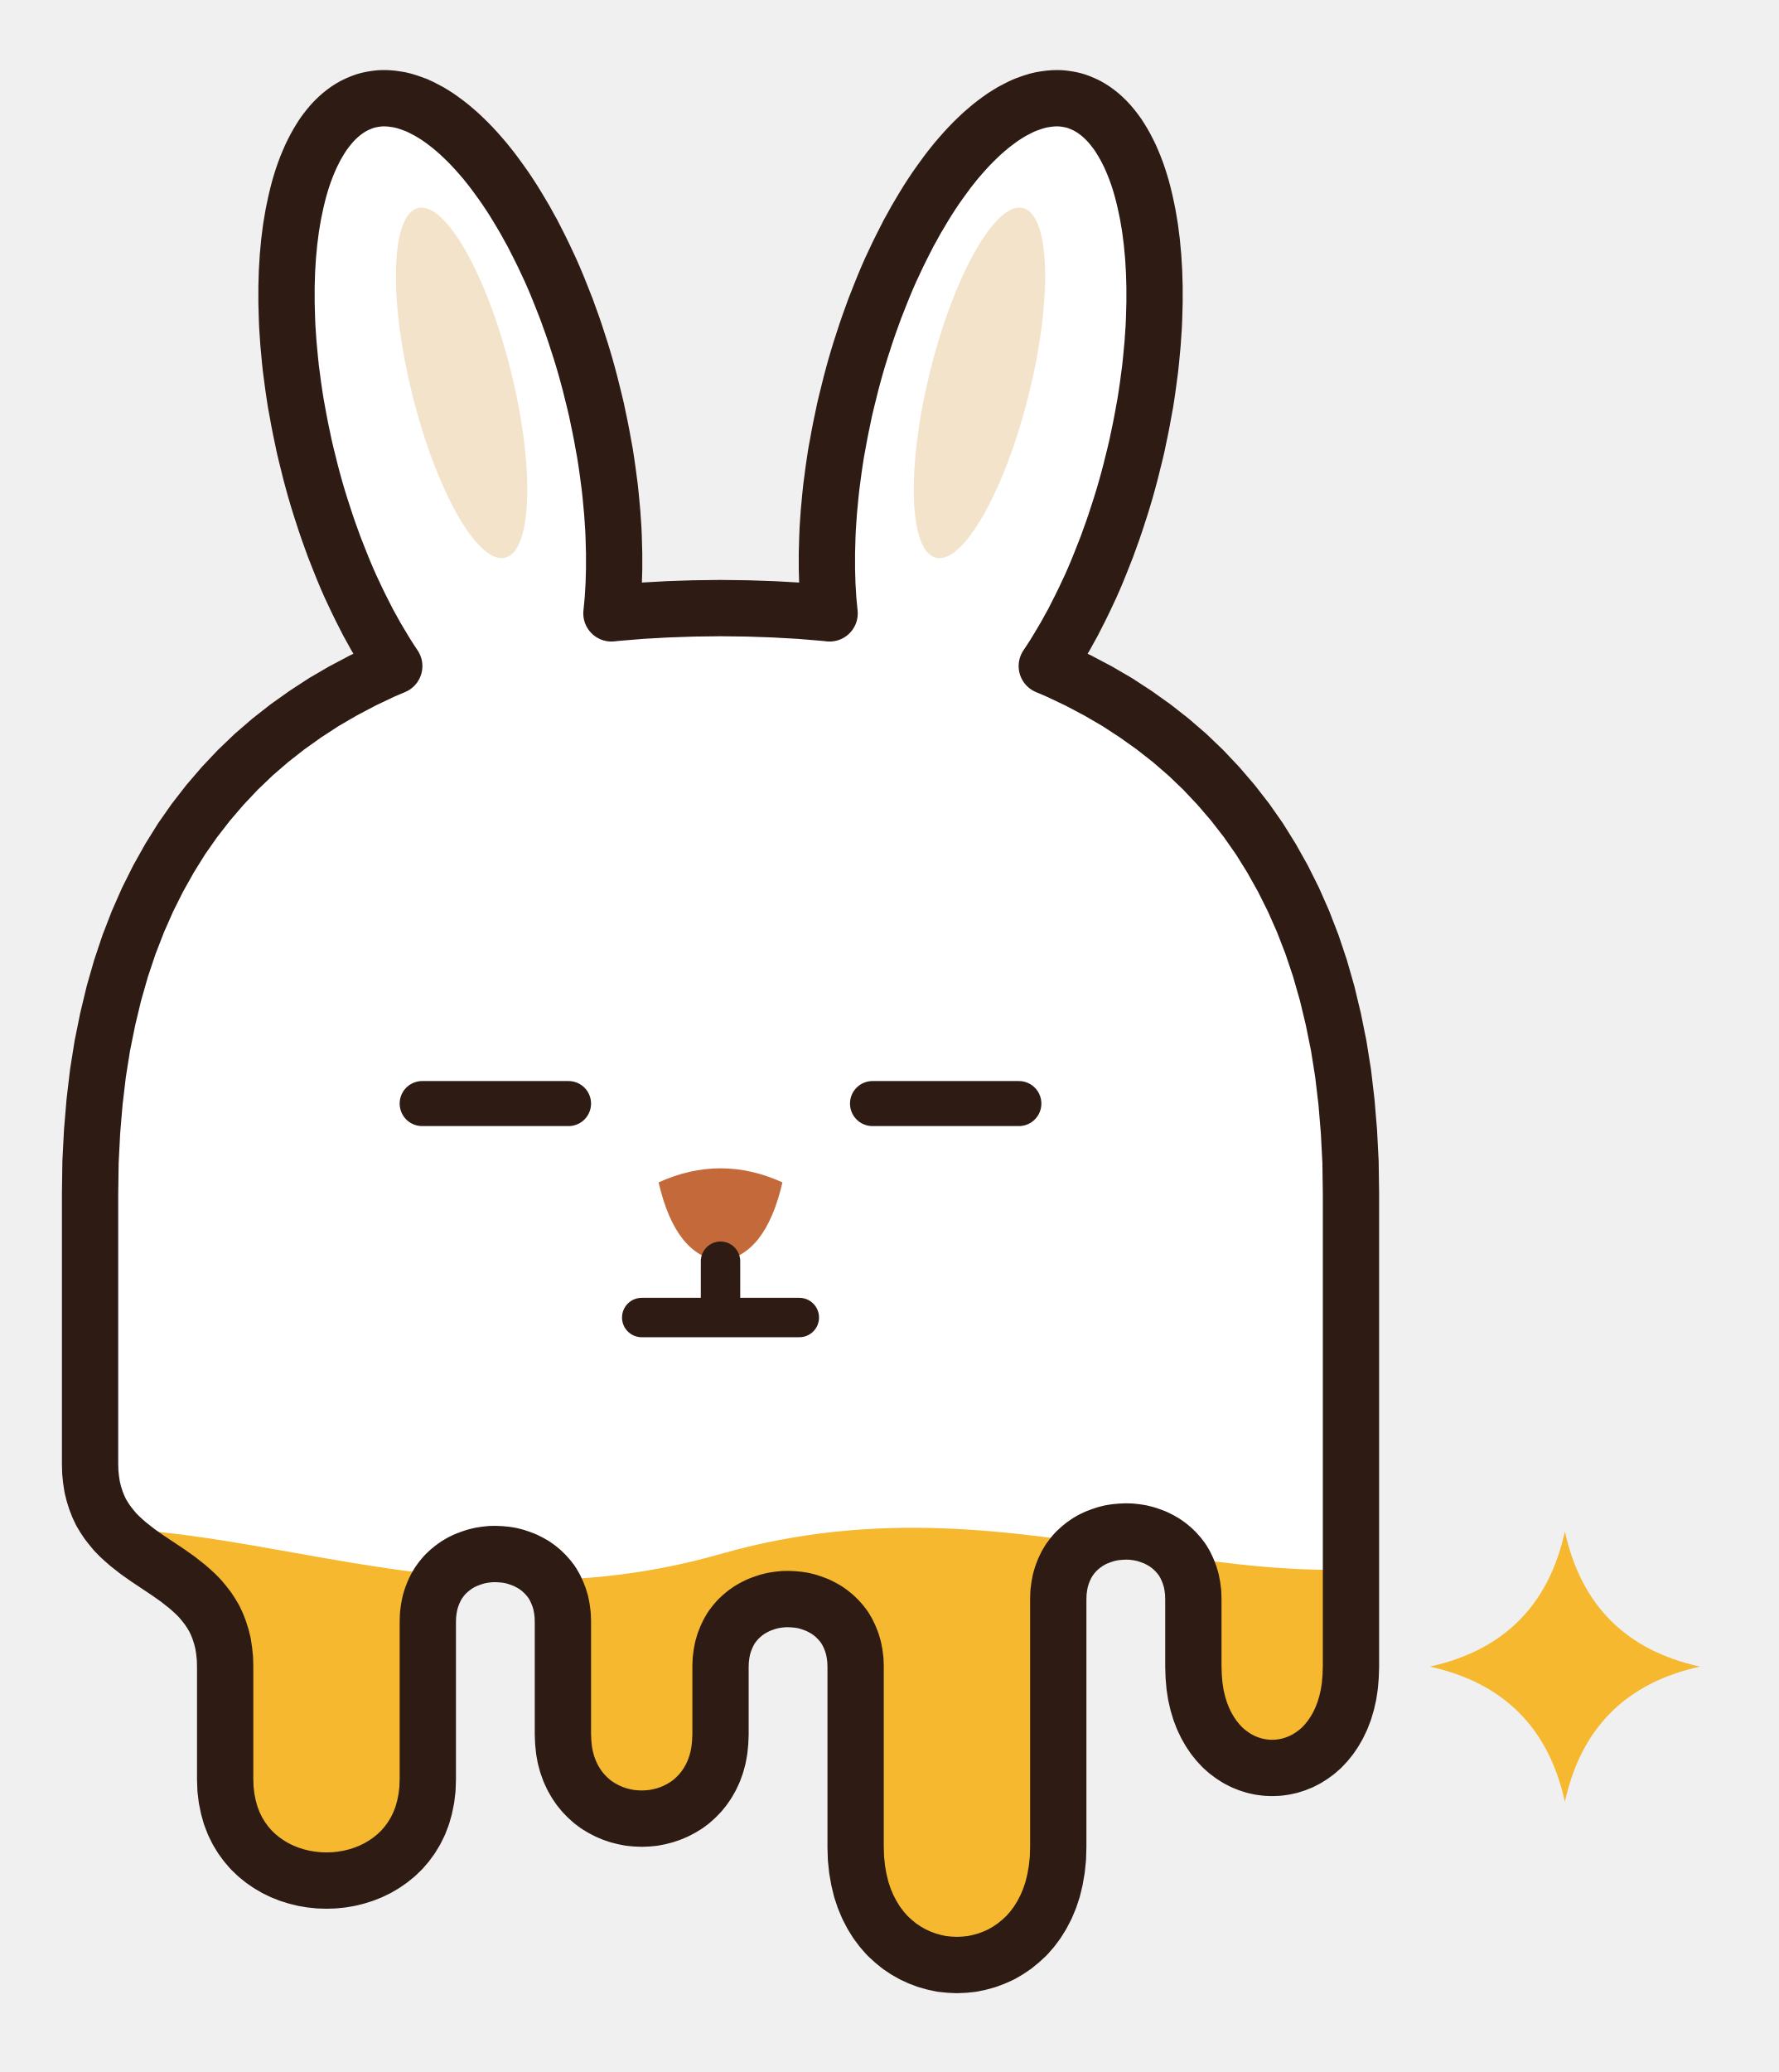
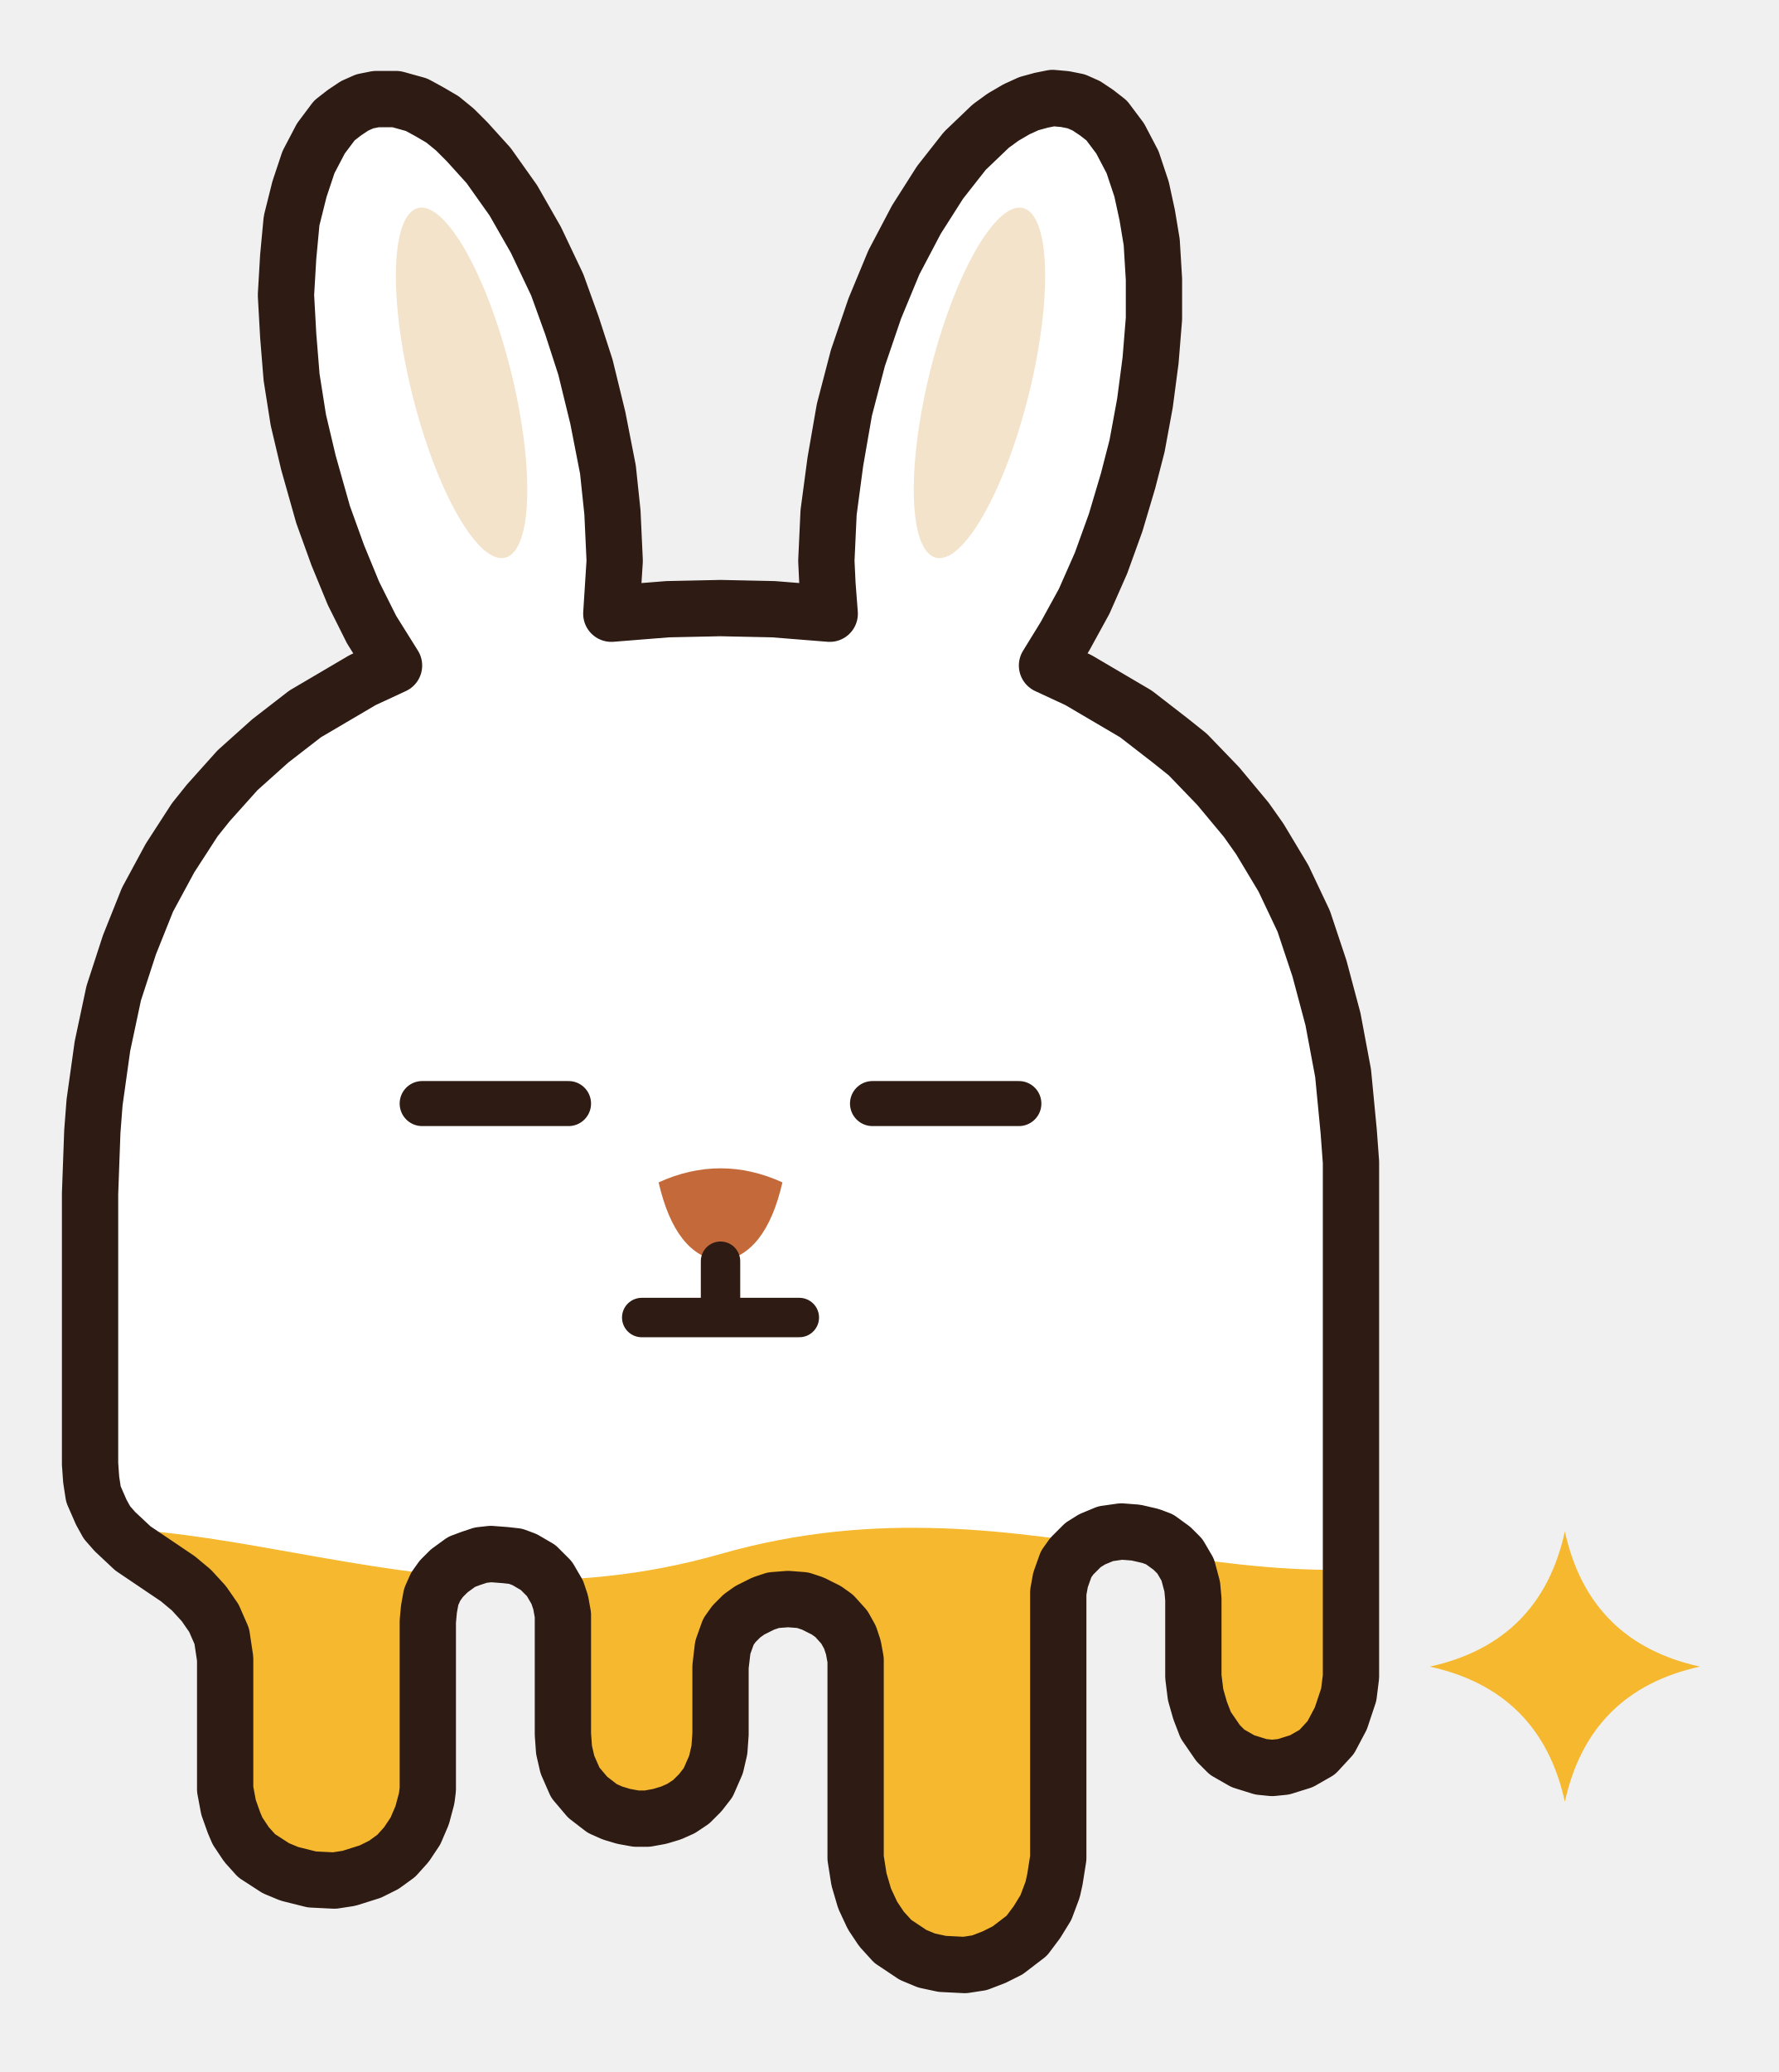
- <svg xmlns="http://www.w3.org/2000/svg" viewBox="36 2 158 184" width="158" height="184">
+ <svg xmlns="http://www.w3.org/2000/svg" xmlns:xlink="http://www.w3.org/1999/xlink" viewBox="36 2 158 184" width="158" height="184">
  <defs>
    <clipPath id="bcefocus">
      <path d="M44 108 C44 70 68 56 100 56 C132 56 156 70 156 108 L156 150 C156 162 142 162 142 150 L142 144 C142 136 130 136 130 144 L130 166 C130 180 112 180 112 166 L112 150 C112 142 100 142 100 150 L100 156 C100 166 86 166 86 156 L86 146 C86 138 74 138 74 146 L74 160 C74 172 56 172 56 160 L56 150 C56 140 44 142 44 132 Z" />
    </clipPath>
+     <path id="uefocus" d="M90.3 56.5 L90.6 51.8 L90.4 47.5 L90.0 43.7 L89.1 39.1 L88.0 34.6 L86.8 30.9 L85.5 27.3 L83.6 23.3 L81.6 19.8 L79.4 16.7 L77.5 14.6 L76.4 13.5 L75.3 12.6 L74.1 11.9 L73.0 11.3 L71.2 10.8 L69.4 10.8 L68.4 11.0 L67.5 11.4 L66.6 12.0 L65.7 12.7 L64.5 14.3 L63.4 16.4 L62.6 18.8 L61.9 21.6 L61.6 24.8 L61.4 28.2 L61.6 31.8 L61.9 35.5 L62.5 39.3 L63.4 43.1 L64.7 47.7 L66.0 51.3 L67.4 54.7 L69.0 57.9 L71.0 61.1 L68.2 62.4 L66.5 63.4 L63.1 65.4 L60.0 67.8 L57.1 70.4 L54.5 73.3 L53.3 74.8 L51.1 78.2 L49.1 81.9 L47.5 85.9 L46.1 90.2 L45.1 94.9 L44.4 99.9 L44.2 102.5 L44.0 108.0 L44.0 132.0 L44.1 133.4 L44.3 134.7 L45.0 136.3 L45.5 137.2 L46.2 138.0 L47.8 139.5 L51.8 142.2 L53.0 143.2 L54.1 144.4 L55.0 145.7 L55.7 147.3 L56.0 149.3 L56.0 160.0 L56.0 160.9 L56.3 162.5 L56.8 163.9 L57.1 164.6 L57.9 165.8 L58.8 166.8 L60.5 167.9 L61.7 168.4 L63.7 168.9 L65.7 169.0 L67.0 168.8 L68.9 168.2 L70.1 167.6 L71.2 166.8 L72.1 165.8 L72.9 164.6 L73.5 163.2 L73.9 161.7 L74.0 160.9 L74.0 146.0 L74.1 144.9 L74.3 143.8 L74.7 142.9 L75.2 142.2 L75.9 141.5 L77.0 140.7 L77.8 140.4 L78.7 140.1 L79.6 140.0 L80.9 140.1 L81.8 140.2 L82.6 140.5 L83.8 141.2 L84.8 142.2 L85.5 143.4 L85.8 144.3 L86.0 145.4 L86.0 156.0 L86.1 157.4 L86.4 158.7 L87.1 160.3 L88.2 161.6 L89.5 162.6 L90.4 163.0 L91.4 163.3 L92.5 163.5 L93.5 163.5 L94.6 163.3 L95.6 163.0 L96.5 162.6 L97.4 162.0 L98.2 161.2 L98.9 160.3 L99.6 158.7 L99.9 157.4 L100.0 156.0 L100.0 150.0 L100.2 148.3 L100.7 146.9 L101.2 146.2 L101.9 145.5 L102.6 145.0 L103.8 144.4 L104.7 144.1 L106.0 144.0 L107.3 144.1 L108.2 144.4 L109.4 145.0 L110.1 145.5 L111.0 146.5 L111.5 147.4 L111.8 148.3 L112.0 149.4 L112.0 167.0 L112.3 168.9 L112.8 170.6 L113.5 172.1 L114.3 173.3 L115.3 174.4 L117.1 175.6 L118.3 176.1 L119.7 176.4 L121.7 176.5 L123.0 176.3 L124.3 175.8 L125.5 175.2 L127.2 173.9 L128.1 172.7 L128.9 171.4 L129.5 169.8 L129.7 168.9 L130.0 167.0 L130.0 166.0 L130.0 143.4 L130.2 142.3 L130.7 140.9 L131.2 140.2 L132.2 139.2 L133.0 138.7 L134.2 138.2 L135.6 138.0 L136.9 138.1 L138.2 138.4 L139.0 138.7 L140.1 139.5 L140.8 140.2 L141.5 141.4 L141.9 142.9 L142.0 144.0 L142.0 150.9 L142.2 152.5 L142.6 153.9 L143.1 155.2 L144.2 156.8 L145.0 157.6 L146.4 158.4 L148.0 158.9 L149.0 159.0 L150.0 158.9 L151.6 158.4 L153.0 157.6 L154.2 156.3 L155.1 154.6 L155.8 152.5 L156.0 150.9 L156.0 105.2 L155.8 102.5 L155.3 97.3 L154.4 92.5 L153.2 88.0 L151.8 83.8 L150.0 80.0 L147.9 76.5 L146.7 74.8 L144.2 71.8 L141.5 69.0 L140.0 67.8 L136.9 65.4 L133.5 63.4 L131.8 62.4 L129.0 61.1 L130.6 58.5 L132.3 55.4 L133.8 52.0 L135.1 48.4 L136.2 44.7 L137.0 41.6 L137.7 37.8 L138.2 34.0 L138.5 30.3 L138.5 26.8 L138.3 23.5 L137.9 21.1 L137.4 18.8 L136.6 16.4 L135.5 14.3 L134.3 12.7 L133.4 12.0 L132.5 11.4 L131.6 11.0 L130.6 10.8 L129.5 10.7 L128.5 10.9 L127.4 11.2 L126.3 11.7 L125.1 12.4 L124.0 13.2 L121.7 15.4 L119.5 18.2 L117.4 21.5 L115.4 25.3 L113.7 29.4 L112.2 33.8 L111.0 38.4 L110.2 43.0 L109.6 47.5 L109.4 51.8 L109.5 53.9 L109.7 56.5 L104.7 56.1 L100.0 56.0 L95.3 56.1Z" />
  </defs>
-   <path d="M90.37 55.87 L90.43 55.23 L90.47 54.57 L90.51 53.90 L90.53 53.22 L90.55 52.53 L90.55 51.83 L90.55 51.13 L90.53 50.41 L90.51 49.69 L90.48 48.97 L90.43 48.23 L90.38 47.50 L90.31 46.75 L90.24 46.00 L90.16 45.25 L90.06 44.50 L89.96 43.74 L89.85 42.98 L89.73 42.21 L89.59 41.45 L89.45 40.68 L89.30 39.91 L89.14 39.15 L88.98 38.38 L88.80 37.62 L88.61 36.86 L88.42 36.09 L88.22 35.34 L88.01 34.58 L87.79 33.83 L87.56 33.08 L87.32 32.34 L87.08 31.60 L86.83 30.87 L86.57 30.15 L86.31 29.43 L86.03 28.72 L85.75 28.01 L85.47 27.32 L85.18 26.63 L84.88 25.95 L84.57 25.29 L84.26 24.63 L83.94 23.98 L83.62 23.35 L83.30 22.72 L82.96 22.11 L82.63 21.51 L82.28 20.92 L81.94 20.35 L81.59 19.78 L81.24 19.24 L80.88 18.70 L80.52 18.19 L80.15 17.68 L79.79 17.19 L79.42 16.72 L79.05 16.26 L78.67 15.82 L78.30 15.40 L77.92 14.99 L77.54 14.60 L77.16 14.23 L76.78 13.87 L76.40 13.54 L76.02 13.22 L75.64 12.92 L75.26 12.64 L74.88 12.37 L74.50 12.13 L74.12 11.90 L73.74 11.70 L73.37 11.51 L73.00 11.34 L72.62 11.20 L72.25 11.07 L71.89 10.96 L71.52 10.87 L71.16 10.81 L70.80 10.76 L70.45 10.73 L70.10 10.72 L69.75 10.73 L69.41 10.77 L69.08 10.82 L68.74 10.89 L68.41 10.98 L68.09 11.10 L67.78 11.23 L67.46 11.38 L67.16 11.55 L66.86 11.74 L66.57 11.95 L66.28 12.18 L66.00 12.43 L65.72 12.70 L65.46 12.98 L65.20 13.29 L64.95 13.61 L64.70 13.95 L64.47 14.31 L64.24 14.69 L64.02 15.08 L63.81 15.49 L63.60 15.92 L63.41 16.36 L63.22 16.82 L63.04 17.30 L62.87 17.79 L62.71 18.30 L62.56 18.82 L62.42 19.36 L62.29 19.91 L62.17 20.47 L62.05 21.05 L61.95 21.64 L61.85 22.24 L61.77 22.86 L61.69 23.49 L61.63 24.13 L61.57 24.77 L61.53 25.43 L61.49 26.10 L61.47 26.78 L61.45 27.47 L61.45 28.17 L61.45 28.87 L61.47 29.59 L61.49 30.31 L61.52 31.03 L61.57 31.77 L61.62 32.50 L61.69 33.25 L61.76 34.00 L61.84 34.75 L61.94 35.50 L62.04 36.26 L62.15 37.02 L62.27 37.79 L62.41 38.55 L62.55 39.32 L62.70 40.09 L62.86 40.85 L63.02 41.62 L63.20 42.38 L63.39 43.14 L63.58 43.91 L63.78 44.66 L63.99 45.42 L64.21 46.17 L64.44 46.92 L64.68 47.66 L64.92 48.40 L65.17 49.13 L65.43 49.85 L65.69 50.57 L65.97 51.28 L66.25 51.99 L66.53 52.68 L66.82 53.37 L67.12 54.05 L67.43 54.71 L67.74 55.37 L68.06 56.02 L68.38 56.65 L68.70 57.28 L69.04 57.89 L69.37 58.49 L69.72 59.08 L70.06 59.65 L70.41 60.22 L70.76 60.76 L71.02 61.15 L70.03 61.57 L68.22 62.43 L66.46 63.36 L64.76 64.35 L63.12 65.42 L61.53 66.55 L60.00 67.75 L58.53 69.02 L57.12 70.37 L55.78 71.79 L54.50 73.28 L53.28 74.85 L52.13 76.49 L51.06 78.21 L50.05 80.01 L49.11 81.89 L48.25 83.84 L47.46 85.88 L46.75 88.00 L46.12 90.20 L45.57 92.49 L45.09 94.86 L44.70 97.31 L44.40 99.85 L44.18 102.48 L44.04 105.19 L44.00 108.00 L44.00 132.00 L44.02 132.73 L44.09 133.41 L44.19 134.06 L44.34 134.66 L44.52 135.23 L44.73 135.77 L44.97 136.28 L45.25 136.75 L45.55 137.20 L45.88 137.62 L46.22 138.03 L46.59 138.41 L46.98 138.77 L47.38 139.12 L47.80 139.45 L48.22 139.78 L48.66 140.09 L49.10 140.40 L49.55 140.70 L50.00 141.00 L50.45 141.30 L50.90 141.60 L51.34 141.91 L51.78 142.22 L52.20 142.55 L52.62 142.88 L53.02 143.23 L53.41 143.59 L53.78 143.97 L54.12 144.38 L54.45 144.80 L54.75 145.25 L55.03 145.72 L55.27 146.23 L55.48 146.77 L55.66 147.34 L55.81 147.94 L55.91 148.59 L55.98 149.27 L56.00 150.00 L56.00 160.00 L56.03 160.88 L56.13 161.71 L56.29 162.50 L56.50 163.24 L56.77 163.94 L57.09 164.59 L57.46 165.20 L57.87 165.76 L58.32 166.28 L58.81 166.75 L59.34 167.18 L59.89 167.56 L60.47 167.90 L61.07 168.19 L61.70 168.44 L62.34 168.64 L62.99 168.80 L63.65 168.91 L64.33 168.98 L65.00 169.00 L65.67 168.98 L66.35 168.91 L67.01 168.80 L67.66 168.64 L68.30 168.44 L68.93 168.19 L69.53 167.90 L70.11 167.56 L70.66 167.18 L71.19 166.75 L71.68 166.28 L72.13 165.76 L72.54 165.20 L72.91 164.59 L73.23 163.94 L73.50 163.24 L73.71 162.50 L73.87 161.71 L73.97 160.88 L74.00 160.00 L74.00 146.00 L74.02 145.41 L74.09 144.86 L74.19 144.34 L74.34 143.84 L74.52 143.38 L74.73 142.94 L74.97 142.54 L75.25 142.16 L75.55 141.81 L75.88 141.50 L76.22 141.22 L76.59 140.96 L76.98 140.73 L77.38 140.54 L77.80 140.38 L78.22 140.24 L78.66 140.13 L79.10 140.06 L79.55 140.01 L80.00 140.00 L80.45 140.02 L80.90 140.06 L81.34 140.13 L81.78 140.24 L82.20 140.38 L82.62 140.54 L83.02 140.74 L83.41 140.96 L83.78 141.22 L84.12 141.50 L84.45 141.82 L84.75 142.16 L85.03 142.53 L85.27 142.94 L85.48 143.38 L85.66 143.84 L85.81 144.33 L85.91 144.86 L85.98 145.41 L86.00 146.00 L86.00 156.00 L86.03 156.73 L86.10 157.43 L86.22 158.08 L86.39 158.70 L86.60 159.28 L86.85 159.82 L87.14 160.33 L87.46 160.80 L87.81 161.23 L88.19 161.62 L88.59 161.98 L89.02 162.30 L89.48 162.58 L89.94 162.82 L90.43 163.03 L90.93 163.20 L91.44 163.33 L91.95 163.43 L92.48 163.48 L93.00 163.50 L93.52 163.48 L94.05 163.43 L94.56 163.33 L95.07 163.20 L95.57 163.03 L96.06 162.82 L96.52 162.58 L96.98 162.30 L97.41 161.98 L97.81 161.62 L98.19 161.23 L98.54 160.80 L98.86 160.33 L99.15 159.82 L99.40 159.28 L99.61 158.70 L99.78 158.08 L99.90 157.42 L99.97 156.73 L100.00 156.00 L100.00 150.00 L100.02 149.41 L100.09 148.86 L100.19 148.34 L100.34 147.84 L100.52 147.38 L100.73 146.94 L100.97 146.53 L101.25 146.16 L101.55 145.81 L101.88 145.50 L102.22 145.22 L102.59 144.96 L102.98 144.74 L103.38 144.54 L103.80 144.38 L104.22 144.24 L104.66 144.13 L105.10 144.06 L105.55 144.01 L106.00 144.00 L106.45 144.02 L106.90 144.06 L107.34 144.13 L107.78 144.24 L108.20 144.38 L108.62 144.54 L109.02 144.74 L109.41 144.96 L109.78 145.22 L110.12 145.50 L110.45 145.82 L110.75 146.16 L111.03 146.53 L111.27 146.94 L111.48 147.38 L111.66 147.84 L111.81 148.34 L111.91 148.86 L111.98 149.41 L112.00 150.00 L112.00 166.00 L112.03 167.02 L112.13 168.00 L112.29 168.91 L112.50 169.78 L112.77 170.59 L113.09 171.35 L113.46 172.06 L113.87 172.72 L114.32 173.32 L114.81 173.88 L115.34 174.37 L115.89 174.82 L116.47 175.21 L117.07 175.55 L117.70 175.84 L118.34 176.08 L118.99 176.26 L119.65 176.40 L120.33 176.47 L121.00 176.50 L121.67 176.47 L122.35 176.40 L123.01 176.26 L123.66 176.08 L124.30 175.84 L124.93 175.56 L125.53 175.21 L126.11 174.82 L126.66 174.37 L127.19 173.88 L127.68 173.32 L128.13 172.72 L128.54 172.06 L128.91 171.35 L129.23 170.59 L129.50 169.78 L129.71 168.91 L129.87 167.99 L129.97 167.02 L130.00 166.00 L130.00 144.00 L130.02 143.41 L130.09 142.86 L130.19 142.34 L130.34 141.84 L130.52 141.38 L130.73 140.94 L130.97 140.54 L131.25 140.16 L131.55 139.81 L131.88 139.50 L132.22 139.22 L132.59 138.96 L132.98 138.73 L133.38 138.54 L133.80 138.38 L134.22 138.24 L134.66 138.13 L135.10 138.06 L135.55 138.02 L136.00 138.00 L136.45 138.01 L136.90 138.06 L137.34 138.13 L137.78 138.24 L138.20 138.38 L138.62 138.54 L139.02 138.74 L139.41 138.96 L139.78 139.22 L140.12 139.50 L140.45 139.82 L140.75 140.16 L141.03 140.53 L141.27 140.94 L141.48 141.38 L141.66 141.84 L141.81 142.34 L141.91 142.86 L141.98 143.41 L142.00 144.00 L142.00 150.00 L142.03 150.88 L142.10 151.71 L142.22 152.50 L142.39 153.24 L142.60 153.94 L142.85 154.59 L143.14 155.20 L143.46 155.76 L143.81 156.28 L144.19 156.75 L144.59 157.18 L145.02 157.56 L145.48 157.90 L145.94 158.19 L146.43 158.44 L146.93 158.64 L147.44 158.80 L147.95 158.91 L148.48 158.98 L149.00 159.00 L149.52 158.98 L150.05 158.91 L150.56 158.80 L151.07 158.64 L151.57 158.44 L152.06 158.19 L152.52 157.90 L152.98 157.56 L153.41 157.18 L153.81 156.75 L154.19 156.28 L154.54 155.76 L154.86 155.20 L155.15 154.59 L155.40 153.94 L155.61 153.24 L155.78 152.50 L155.90 151.71 L155.97 150.88 L156.00 150.00 L156.00 108.00 L155.96 105.19 L155.82 102.48 L155.60 99.85 L155.30 97.31 L154.91 94.86 L154.43 92.49 L153.88 90.20 L153.25 88.00 L152.54 85.88 L151.75 83.84 L150.89 81.89 L149.95 80.01 L148.94 78.21 L147.87 76.49 L146.72 74.85 L145.50 73.28 L144.22 71.79 L142.88 70.37 L141.47 69.02 L140.00 67.75 L138.47 66.55 L136.88 65.42 L135.24 64.35 L133.54 63.36 L131.78 62.43 L129.97 61.57 L128.98 61.15 L129.24 60.76 L129.59 60.22 L129.94 59.65 L130.28 59.08 L130.63 58.49 L130.96 57.89 L131.30 57.28 L131.62 56.65 L131.94 56.02 L132.26 55.37 L132.57 54.71 L132.88 54.05 L133.18 53.37 L133.47 52.68 L133.75 51.99 L134.03 51.28 L134.31 50.57 L134.57 49.85 L134.83 49.13 L135.08 48.40 L135.32 47.66 L135.56 46.92 L135.79 46.17 L136.01 45.42 L136.22 44.66 L136.42 43.91 L136.61 43.14 L136.80 42.38 L136.98 41.62 L137.14 40.85 L137.30 40.09 L137.45 39.32 L137.59 38.55 L137.73 37.79 L137.85 37.02 L137.96 36.26 L138.06 35.50 L138.16 34.75 L138.24 34.00 L138.31 33.25 L138.38 32.50 L138.43 31.77 L138.48 31.03 L138.51 30.31 L138.53 29.59 L138.55 28.87 L138.55 28.17 L138.55 27.47 L138.53 26.78 L138.51 26.10 L138.47 25.43 L138.43 24.77 L138.37 24.13 L138.31 23.49 L138.23 22.86 L138.15 22.24 L138.05 21.64 L137.95 21.05 L137.83 20.47 L137.71 19.91 L137.58 19.36 L137.44 18.82 L137.29 18.30 L137.13 17.79 L136.96 17.30 L136.78 16.82 L136.59 16.36 L136.40 15.92 L136.19 15.49 L135.98 15.08 L135.76 14.69 L135.53 14.31 L135.30 13.95 L135.05 13.61 L134.80 13.29 L134.54 12.98 L134.28 12.70 L134.00 12.43 L133.72 12.18 L133.43 11.95 L133.14 11.74 L132.84 11.55 L132.54 11.38 L132.22 11.23 L131.91 11.10 L131.59 10.98 L131.26 10.89 L130.92 10.82 L130.59 10.77 L130.25 10.73 L129.90 10.72 L129.55 10.73 L129.20 10.76 L128.84 10.81 L128.48 10.87 L128.11 10.96 L127.75 11.07 L127.38 11.20 L127.00 11.34 L126.63 11.51 L126.26 11.70 L125.88 11.90 L125.50 12.13 L125.12 12.37 L124.74 12.64 L124.36 12.92 L123.98 13.22 L123.60 13.54 L123.22 13.87 L122.84 14.23 L122.46 14.60 L122.08 14.99 L121.70 15.40 L121.33 15.82 L120.95 16.26 L120.58 16.72 L120.21 17.19 L119.85 17.68 L119.48 18.19 L119.12 18.70 L118.76 19.24 L118.41 19.78 L118.06 20.35 L117.72 20.92 L117.37 21.51 L117.04 22.11 L116.70 22.72 L116.38 23.35 L116.06 23.98 L115.74 24.63 L115.43 25.29 L115.12 25.95 L114.82 26.63 L114.53 27.32 L114.25 28.01 L113.97 28.72 L113.69 29.43 L113.43 30.15 L113.17 30.87 L112.92 31.60 L112.68 32.34 L112.44 33.08 L112.21 33.83 L111.99 34.58 L111.78 35.34 L111.58 36.09 L111.39 36.86 L111.20 37.62 L111.02 38.38 L110.86 39.15 L110.70 39.91 L110.55 40.68 L110.41 41.45 L110.27 42.21 L110.15 42.98 L110.04 43.74 L109.94 44.50 L109.84 45.25 L109.76 46.00 L109.69 46.75 L109.62 47.50 L109.57 48.23 L109.52 48.97 L109.49 49.69 L109.47 50.41 L109.45 51.13 L109.45 51.83 L109.45 52.53 L109.47 53.22 L109.49 53.90 L109.53 54.57 L109.57 55.23 L109.63 55.87 L109.69 56.47 L109.34 56.43 L107.06 56.24 L104.74 56.11 L102.38 56.03 L100.00 56.00 L97.62 56.03 L95.26 56.11 L92.94 56.24 L90.66 56.43 L90.31 56.47Z" fill="#FFFFFF" />
+   <use xlink:href="#uefocus" fill="#FFFFFF" />
  <path d="M30 140 C52 132 72 148 100 140 C128 132 148 148 172 138 V200 H30Z" fill="#F5B82E" clip-path="url(#bcefocus)" />
-   <path d="M90.37 55.87 L90.43 55.23 L90.47 54.57 L90.51 53.90 L90.53 53.22 L90.55 52.53 L90.55 51.83 L90.55 51.13 L90.53 50.41 L90.51 49.69 L90.48 48.97 L90.43 48.23 L90.38 47.50 L90.31 46.75 L90.24 46.00 L90.16 45.25 L90.06 44.50 L89.96 43.74 L89.85 42.98 L89.73 42.21 L89.59 41.45 L89.45 40.68 L89.30 39.91 L89.14 39.15 L88.98 38.38 L88.80 37.62 L88.61 36.86 L88.42 36.09 L88.22 35.34 L88.01 34.58 L87.79 33.83 L87.56 33.08 L87.32 32.34 L87.08 31.60 L86.83 30.87 L86.57 30.15 L86.31 29.43 L86.03 28.72 L85.75 28.01 L85.47 27.32 L85.18 26.63 L84.88 25.95 L84.57 25.29 L84.26 24.63 L83.94 23.98 L83.62 23.35 L83.30 22.72 L82.96 22.11 L82.63 21.51 L82.28 20.92 L81.94 20.35 L81.59 19.78 L81.24 19.24 L80.88 18.70 L80.52 18.19 L80.15 17.68 L79.79 17.19 L79.42 16.72 L79.05 16.26 L78.67 15.82 L78.30 15.40 L77.92 14.99 L77.54 14.60 L77.16 14.23 L76.78 13.87 L76.40 13.54 L76.02 13.22 L75.64 12.92 L75.26 12.64 L74.88 12.37 L74.50 12.13 L74.12 11.90 L73.74 11.70 L73.37 11.51 L73.00 11.34 L72.62 11.20 L72.25 11.07 L71.89 10.96 L71.52 10.87 L71.16 10.81 L70.80 10.76 L70.45 10.73 L70.10 10.72 L69.75 10.73 L69.41 10.77 L69.08 10.82 L68.74 10.89 L68.41 10.98 L68.09 11.10 L67.78 11.23 L67.46 11.38 L67.16 11.55 L66.86 11.74 L66.57 11.95 L66.28 12.18 L66.00 12.43 L65.72 12.70 L65.46 12.98 L65.20 13.29 L64.95 13.61 L64.70 13.95 L64.47 14.31 L64.24 14.69 L64.02 15.08 L63.81 15.49 L63.60 15.92 L63.41 16.36 L63.22 16.82 L63.04 17.30 L62.87 17.79 L62.71 18.30 L62.56 18.82 L62.42 19.36 L62.29 19.91 L62.17 20.47 L62.05 21.05 L61.95 21.64 L61.85 22.24 L61.77 22.86 L61.69 23.49 L61.63 24.13 L61.57 24.77 L61.53 25.43 L61.49 26.10 L61.47 26.78 L61.45 27.47 L61.45 28.17 L61.45 28.87 L61.47 29.59 L61.49 30.31 L61.52 31.03 L61.57 31.77 L61.62 32.50 L61.69 33.25 L61.76 34.00 L61.84 34.75 L61.94 35.50 L62.04 36.26 L62.15 37.02 L62.27 37.79 L62.41 38.55 L62.55 39.32 L62.70 40.09 L62.86 40.85 L63.02 41.62 L63.20 42.38 L63.39 43.14 L63.58 43.91 L63.78 44.66 L63.99 45.42 L64.21 46.17 L64.44 46.92 L64.68 47.66 L64.92 48.40 L65.17 49.13 L65.43 49.85 L65.69 50.57 L65.97 51.28 L66.25 51.99 L66.53 52.68 L66.82 53.37 L67.12 54.05 L67.43 54.71 L67.74 55.37 L68.06 56.02 L68.38 56.65 L68.70 57.28 L69.04 57.89 L69.37 58.49 L69.72 59.08 L70.06 59.65 L70.41 60.22 L70.76 60.76 L71.02 61.15 L70.03 61.57 L68.22 62.43 L66.46 63.36 L64.76 64.35 L63.12 65.42 L61.53 66.55 L60.00 67.75 L58.53 69.02 L57.12 70.37 L55.78 71.79 L54.50 73.28 L53.28 74.85 L52.13 76.49 L51.06 78.21 L50.05 80.01 L49.11 81.89 L48.25 83.84 L47.46 85.88 L46.75 88.00 L46.12 90.20 L45.57 92.49 L45.09 94.86 L44.70 97.31 L44.40 99.85 L44.18 102.48 L44.04 105.19 L44.00 108.00 L44.00 132.00 L44.02 132.73 L44.09 133.41 L44.19 134.06 L44.34 134.66 L44.52 135.23 L44.73 135.77 L44.97 136.28 L45.25 136.75 L45.55 137.20 L45.88 137.62 L46.22 138.03 L46.59 138.41 L46.98 138.77 L47.38 139.12 L47.80 139.45 L48.22 139.78 L48.66 140.09 L49.10 140.40 L49.55 140.70 L50.00 141.00 L50.45 141.30 L50.90 141.60 L51.34 141.91 L51.78 142.22 L52.20 142.55 L52.62 142.88 L53.02 143.23 L53.41 143.59 L53.78 143.97 L54.12 144.38 L54.45 144.80 L54.75 145.25 L55.03 145.72 L55.27 146.23 L55.48 146.77 L55.66 147.34 L55.81 147.94 L55.91 148.59 L55.98 149.27 L56.00 150.00 L56.00 160.00 L56.03 160.88 L56.13 161.71 L56.29 162.50 L56.50 163.24 L56.77 163.94 L57.09 164.59 L57.46 165.20 L57.87 165.76 L58.32 166.28 L58.81 166.75 L59.34 167.18 L59.89 167.56 L60.47 167.90 L61.07 168.19 L61.70 168.44 L62.34 168.64 L62.99 168.80 L63.65 168.91 L64.33 168.98 L65.00 169.00 L65.67 168.98 L66.35 168.91 L67.01 168.80 L67.66 168.64 L68.30 168.44 L68.93 168.19 L69.53 167.90 L70.11 167.56 L70.66 167.18 L71.19 166.75 L71.68 166.28 L72.13 165.76 L72.54 165.20 L72.91 164.59 L73.23 163.94 L73.50 163.24 L73.71 162.50 L73.87 161.71 L73.97 160.88 L74.00 160.00 L74.00 146.00 L74.02 145.41 L74.09 144.86 L74.19 144.34 L74.34 143.84 L74.52 143.38 L74.73 142.94 L74.97 142.54 L75.25 142.16 L75.55 141.81 L75.88 141.50 L76.22 141.22 L76.59 140.96 L76.98 140.73 L77.38 140.54 L77.80 140.38 L78.22 140.24 L78.66 140.13 L79.10 140.06 L79.55 140.01 L80.00 140.00 L80.45 140.02 L80.90 140.06 L81.34 140.13 L81.78 140.24 L82.20 140.38 L82.62 140.54 L83.02 140.74 L83.41 140.96 L83.78 141.22 L84.12 141.50 L84.45 141.82 L84.75 142.16 L85.03 142.53 L85.27 142.94 L85.48 143.38 L85.66 143.84 L85.81 144.33 L85.91 144.86 L85.98 145.41 L86.00 146.00 L86.00 156.00 L86.03 156.73 L86.10 157.43 L86.22 158.08 L86.39 158.70 L86.60 159.28 L86.85 159.82 L87.14 160.33 L87.46 160.80 L87.81 161.23 L88.19 161.62 L88.59 161.98 L89.02 162.30 L89.48 162.58 L89.94 162.82 L90.43 163.03 L90.93 163.20 L91.44 163.33 L91.95 163.43 L92.48 163.48 L93.00 163.50 L93.52 163.48 L94.05 163.43 L94.56 163.33 L95.07 163.20 L95.57 163.03 L96.06 162.82 L96.52 162.58 L96.98 162.30 L97.41 161.98 L97.81 161.62 L98.19 161.23 L98.54 160.80 L98.86 160.33 L99.15 159.82 L99.40 159.28 L99.61 158.70 L99.78 158.08 L99.90 157.42 L99.97 156.73 L100.00 156.00 L100.00 150.00 L100.02 149.41 L100.09 148.86 L100.19 148.34 L100.34 147.84 L100.52 147.38 L100.73 146.94 L100.97 146.53 L101.25 146.16 L101.55 145.81 L101.88 145.50 L102.22 145.22 L102.59 144.96 L102.98 144.74 L103.38 144.54 L103.80 144.38 L104.22 144.24 L104.66 144.13 L105.10 144.06 L105.55 144.01 L106.00 144.00 L106.45 144.02 L106.90 144.06 L107.34 144.13 L107.78 144.24 L108.20 144.38 L108.62 144.54 L109.02 144.74 L109.41 144.96 L109.78 145.22 L110.12 145.50 L110.45 145.82 L110.75 146.16 L111.03 146.53 L111.27 146.94 L111.48 147.38 L111.66 147.84 L111.81 148.34 L111.91 148.86 L111.98 149.41 L112.00 150.00 L112.00 166.00 L112.03 167.02 L112.13 168.00 L112.29 168.91 L112.50 169.78 L112.77 170.59 L113.09 171.35 L113.46 172.06 L113.87 172.72 L114.32 173.32 L114.81 173.88 L115.34 174.37 L115.89 174.82 L116.47 175.21 L117.07 175.55 L117.70 175.84 L118.34 176.08 L118.99 176.26 L119.65 176.40 L120.33 176.47 L121.00 176.50 L121.67 176.47 L122.35 176.40 L123.01 176.26 L123.66 176.08 L124.30 175.84 L124.93 175.56 L125.53 175.21 L126.11 174.82 L126.66 174.37 L127.19 173.88 L127.68 173.32 L128.13 172.72 L128.54 172.06 L128.91 171.35 L129.23 170.59 L129.50 169.78 L129.71 168.91 L129.87 167.99 L129.97 167.02 L130.00 166.00 L130.00 144.00 L130.02 143.41 L130.09 142.86 L130.19 142.34 L130.34 141.84 L130.52 141.38 L130.73 140.94 L130.97 140.54 L131.25 140.16 L131.55 139.81 L131.88 139.50 L132.22 139.22 L132.59 138.96 L132.98 138.73 L133.38 138.54 L133.80 138.38 L134.22 138.24 L134.66 138.13 L135.10 138.06 L135.55 138.02 L136.00 138.00 L136.45 138.01 L136.90 138.06 L137.34 138.13 L137.78 138.24 L138.20 138.38 L138.62 138.54 L139.02 138.74 L139.41 138.96 L139.78 139.22 L140.12 139.50 L140.45 139.82 L140.75 140.16 L141.03 140.53 L141.27 140.94 L141.48 141.38 L141.66 141.84 L141.81 142.34 L141.91 142.86 L141.98 143.41 L142.00 144.00 L142.00 150.00 L142.03 150.88 L142.10 151.71 L142.22 152.50 L142.39 153.24 L142.60 153.94 L142.85 154.59 L143.14 155.20 L143.46 155.76 L143.81 156.28 L144.19 156.75 L144.59 157.18 L145.02 157.56 L145.48 157.90 L145.94 158.19 L146.43 158.44 L146.93 158.64 L147.44 158.80 L147.95 158.91 L148.48 158.98 L149.00 159.00 L149.52 158.98 L150.05 158.91 L150.56 158.80 L151.07 158.64 L151.57 158.44 L152.06 158.19 L152.52 157.90 L152.98 157.56 L153.41 157.18 L153.81 156.75 L154.19 156.28 L154.54 155.76 L154.86 155.20 L155.15 154.59 L155.40 153.94 L155.61 153.24 L155.78 152.50 L155.90 151.71 L155.97 150.88 L156.00 150.00 L156.00 108.00 L155.96 105.19 L155.82 102.48 L155.60 99.85 L155.30 97.31 L154.91 94.86 L154.43 92.49 L153.88 90.20 L153.25 88.00 L152.54 85.88 L151.75 83.84 L150.89 81.89 L149.95 80.01 L148.94 78.21 L147.87 76.49 L146.72 74.85 L145.50 73.28 L144.22 71.79 L142.88 70.37 L141.47 69.02 L140.00 67.75 L138.47 66.55 L136.88 65.42 L135.24 64.35 L133.54 63.36 L131.78 62.43 L129.97 61.57 L128.98 61.15 L129.24 60.76 L129.59 60.22 L129.94 59.65 L130.28 59.08 L130.63 58.49 L130.96 57.89 L131.30 57.28 L131.62 56.65 L131.94 56.02 L132.26 55.37 L132.57 54.71 L132.88 54.05 L133.18 53.37 L133.47 52.68 L133.75 51.99 L134.03 51.28 L134.31 50.57 L134.57 49.85 L134.83 49.13 L135.08 48.40 L135.32 47.66 L135.56 46.92 L135.79 46.17 L136.01 45.42 L136.22 44.66 L136.42 43.91 L136.61 43.14 L136.80 42.38 L136.98 41.62 L137.14 40.85 L137.30 40.09 L137.45 39.32 L137.59 38.55 L137.73 37.79 L137.85 37.02 L137.96 36.26 L138.06 35.50 L138.16 34.75 L138.24 34.00 L138.31 33.25 L138.38 32.50 L138.43 31.77 L138.48 31.03 L138.51 30.31 L138.53 29.59 L138.55 28.87 L138.55 28.17 L138.55 27.47 L138.53 26.78 L138.51 26.10 L138.47 25.43 L138.43 24.77 L138.37 24.13 L138.31 23.49 L138.23 22.86 L138.15 22.24 L138.05 21.64 L137.95 21.05 L137.83 20.47 L137.71 19.91 L137.58 19.36 L137.44 18.82 L137.29 18.30 L137.13 17.79 L136.96 17.30 L136.78 16.82 L136.59 16.36 L136.40 15.92 L136.19 15.49 L135.98 15.08 L135.76 14.69 L135.53 14.31 L135.30 13.95 L135.05 13.61 L134.80 13.29 L134.54 12.98 L134.28 12.70 L134.00 12.43 L133.72 12.18 L133.43 11.95 L133.14 11.74 L132.84 11.55 L132.54 11.38 L132.22 11.23 L131.91 11.10 L131.59 10.98 L131.26 10.89 L130.92 10.82 L130.59 10.77 L130.25 10.73 L129.90 10.72 L129.55 10.73 L129.20 10.76 L128.84 10.81 L128.48 10.87 L128.11 10.96 L127.75 11.07 L127.38 11.20 L127.00 11.34 L126.63 11.51 L126.26 11.70 L125.88 11.90 L125.50 12.13 L125.12 12.37 L124.74 12.64 L124.36 12.92 L123.98 13.22 L123.60 13.54 L123.22 13.87 L122.84 14.23 L122.46 14.60 L122.08 14.99 L121.70 15.40 L121.33 15.82 L120.95 16.26 L120.58 16.72 L120.21 17.19 L119.85 17.68 L119.48 18.19 L119.12 18.70 L118.76 19.24 L118.41 19.78 L118.06 20.35 L117.72 20.92 L117.37 21.51 L117.04 22.11 L116.70 22.72 L116.38 23.35 L116.06 23.98 L115.74 24.63 L115.43 25.29 L115.12 25.95 L114.82 26.63 L114.53 27.32 L114.25 28.01 L113.97 28.72 L113.69 29.43 L113.43 30.15 L113.17 30.87 L112.92 31.60 L112.68 32.34 L112.44 33.08 L112.21 33.83 L111.99 34.58 L111.78 35.34 L111.58 36.09 L111.39 36.86 L111.20 37.62 L111.02 38.38 L110.86 39.15 L110.70 39.91 L110.55 40.68 L110.41 41.45 L110.27 42.21 L110.15 42.98 L110.04 43.74 L109.94 44.50 L109.84 45.25 L109.76 46.00 L109.69 46.75 L109.62 47.50 L109.57 48.23 L109.52 48.97 L109.49 49.69 L109.47 50.41 L109.45 51.13 L109.45 51.83 L109.45 52.53 L109.47 53.22 L109.49 53.90 L109.53 54.57 L109.57 55.23 L109.63 55.87 L109.69 56.47 L109.34 56.43 L107.06 56.24 L104.74 56.11 L102.38 56.03 L100.00 56.00 L97.62 56.03 L95.26 56.11 L92.94 56.24 L90.66 56.43 L90.31 56.47Z" fill="none" stroke="#2E1C14" stroke-width="5" stroke-linejoin="round" />
+   <use xlink:href="#uefocus" fill="none" stroke="#2E1C14" stroke-width="5" stroke-linejoin="round" />
  <ellipse cx="77" cy="36" rx="4.5" ry="16" transform="rotate(-14 77 36)" fill="#F3E3CB" />
  <ellipse cx="123" cy="36" rx="4.5" ry="16" transform="rotate(14 123 36)" fill="#F3E3CB" />
  <path d="M73.5 100 H86.5 M113.5 100 H126.5" fill="none" stroke="#2E1C14" stroke-width="4" stroke-linecap="round" />
  <path d="M94.5 107 Q100 104.5 105.5 107 Q104 113.5 100 114 Q96 113.5 94.5 107Z" fill="#C46A3A" />
  <path d="M100 114 V118 M93 119 H107" fill="none" stroke="#2E1C14" stroke-width="3.5" stroke-linecap="round" stroke-linejoin="round" />
  <path d="M175 138 Q177.16 147.84 187 150 Q177.16 152.16 175 162 Q172.84 152.16 163 150 Q172.84 147.84 175 138Z" fill="#F5B82E" />
</svg>
